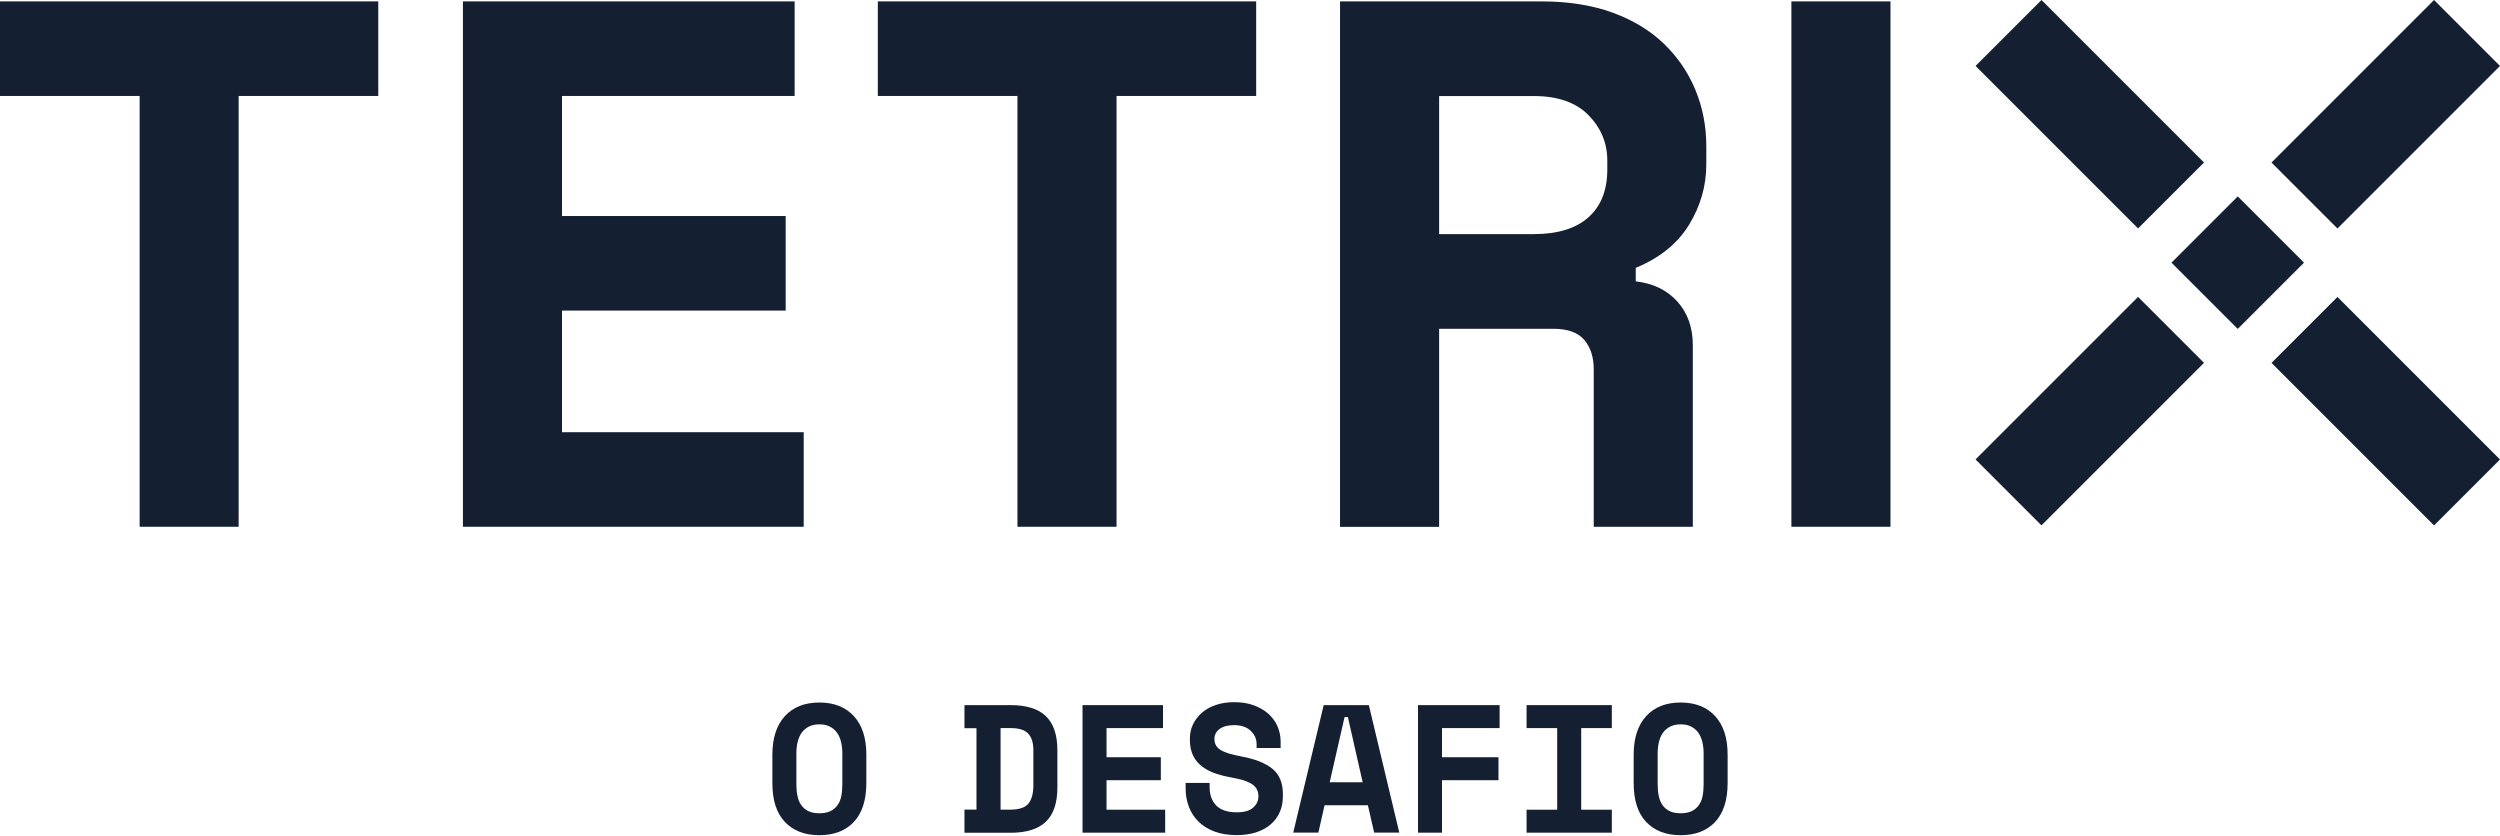
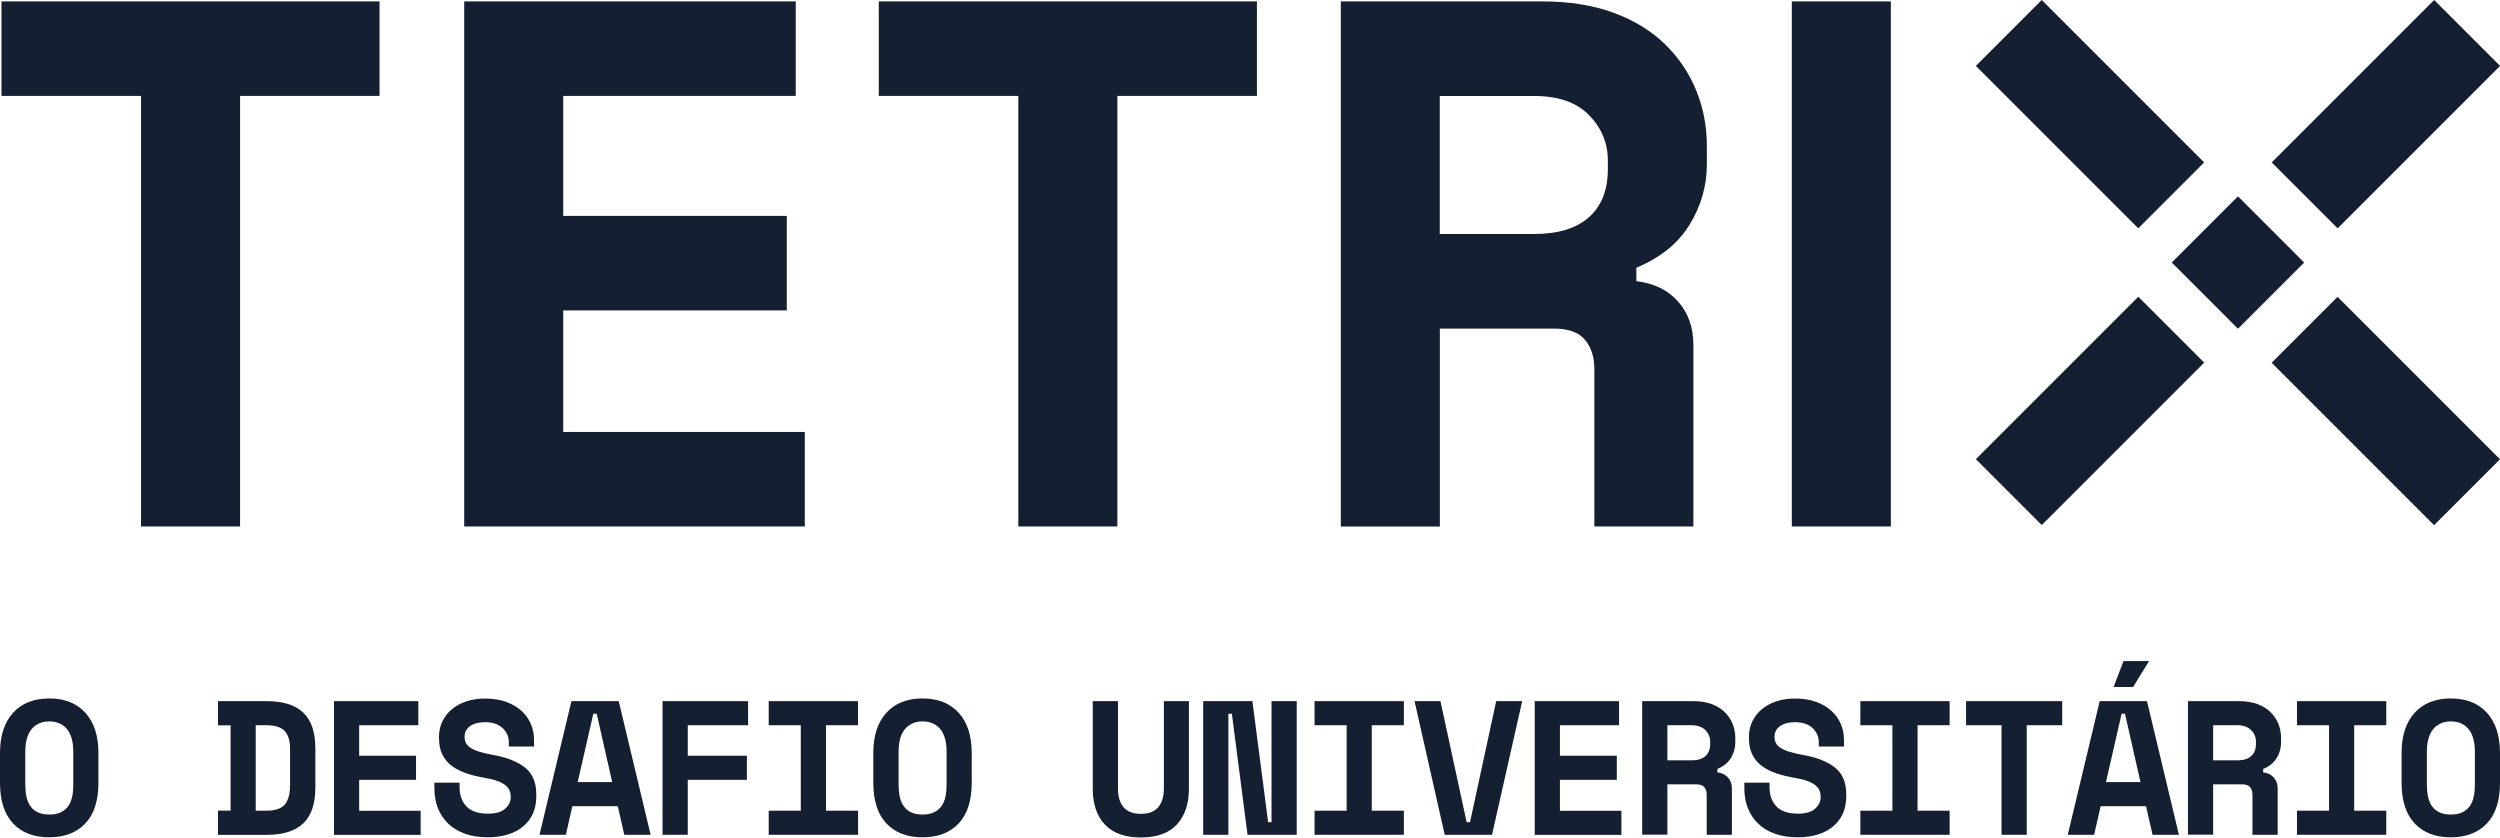
- <svg xmlns="http://www.w3.org/2000/svg" version="1.1" id="Layer_1" x="0px" y="0px" viewBox="0 0 287.36 95.99" style="enable-background:new 0 0 287.36 95.99;" xml:space="preserve">
+ <svg xmlns="http://www.w3.org/2000/svg" version="1.1" id="Layer_1" x="0px" y="0px" viewBox="0 0 287.53 96.32" style="enable-background:new 0 0 287.53 96.32;" xml:space="preserve">
  <style type="text/css">
	.st0{fill:#142032;}
</style>
  <g>
-     <path class="st0" d="M0,0.16h43.48v10.87H27.43v49.52H16.05V11.03H0V0.16z" />
-     <path class="st0" d="M53.21,0.16h38.13v10.87H64.6v13.8h25.71v10.87H64.6v13.98h27.78v10.87H53.21V0.16z" />
-     <path class="st0" d="M100.91,0.16h43.48v10.87h-16.05v49.52h-11.39V11.03h-16.05V0.16z" />
-     <path class="st0" d="M194.58,60.55h-11.39V42.44c0-1.38-0.36-2.5-1.08-3.36c-0.72-0.86-1.91-1.29-3.58-1.29h-13.11v22.77h-11.39   V0.16h23.12c3.11,0,5.84,0.43,8.2,1.29c2.36,0.86,4.33,2.06,5.91,3.58c1.58,1.53,2.79,3.3,3.62,5.31c0.83,2.01,1.25,4.17,1.25,6.47   v2.07c0,2.47-0.66,4.79-1.98,6.95c-1.32,2.16-3.36,3.81-6.13,4.96v1.55c2.01,0.23,3.61,1.01,4.79,2.33c1.18,1.32,1.77,2.99,1.77,5   V60.55z M165.42,26.91h10.87c2.76,0,4.86-0.65,6.3-1.94c1.44-1.29,2.16-3.12,2.16-5.48v-1.03c0-2.01-0.72-3.75-2.16-5.22   c-1.44-1.47-3.54-2.2-6.3-2.2h-10.87V26.91z" />
-     <path class="st0" d="M217.3,0.16v60.39h-11.39V0.16H217.3z" />
-     <rect x="251.83" y="24.81" transform="matrix(0.7071 0.7071 -0.7071 0.7071 96.6893 -173.037)" class="st0" width="10.77" height="10.77" />
    <g>
-       <rect x="234.85" y="-0.08" transform="matrix(0.7071 -0.7071 0.7071 0.7071 61.0714 173.6977)" class="st0" width="10.72" height="26.42" />
-       <rect x="261.02" y="7.77" transform="matrix(0.7071 -0.7071 0.7071 0.7071 71.0357 197.7556)" class="st0" width="26.42" height="10.72" />
-       <rect x="268.87" y="34.05" transform="matrix(0.7071 -0.7071 0.7071 0.7071 46.9018 207.7546)" class="st0" width="10.72" height="26.42" />
-       <rect x="227" y="41.9" transform="matrix(0.7071 -0.7071 0.7071 0.7071 36.9348 183.6933)" class="st0" width="26.42" height="10.72" />
+       <path class="st0" d="M0.17,0.16h43.48v10.87H27.61v49.52H16.22V11.03H0.17V0.16z" />
+       <path class="st0" d="M53.39,0.16h38.13v10.87H64.78v13.8h25.71V35.7H64.78v13.98h27.78v10.87H53.39V0.16z" />
+       <path class="st0" d="M101.08,0.16h43.48v10.87h-16.05v49.52h-11.39V11.03h-16.05V0.16H101.08z" />
+       <path class="st0" d="M194.76,60.55h-11.39V42.44c0-1.38-0.36-2.5-1.08-3.36s-1.91-1.29-3.58-1.29H165.6v22.77h-11.39V0.16h23.12    c3.11,0,5.84,0.43,8.2,1.29s4.33,2.06,5.91,3.58c1.58,1.53,2.79,3.3,3.62,5.31s1.25,4.17,1.25,6.47v2.07    c0,2.47-0.66,4.79-1.98,6.95c-1.32,2.16-3.36,3.81-6.13,4.96v1.55c2.01,0.23,3.61,1.01,4.79,2.33c1.18,1.32,1.77,2.99,1.77,5    V60.55L194.76,60.55z M165.59,26.91h10.87c2.76,0,4.86-0.65,6.3-1.94c1.44-1.29,2.16-3.12,2.16-5.48v-1.03    c0-2.01-0.72-3.75-2.16-5.22s-3.54-2.2-6.3-2.2h-10.87V26.91z" />
+       <path class="st0" d="M217.47,0.16v60.39h-11.39V0.16H217.47z" />
+       <rect x="252.01" y="24.81" transform="matrix(0.7071 -0.7071 0.7071 0.7071 54.0371 190.8479)" class="st0" width="10.77" height="10.77" />
+       <g>
+         <rect x="235.02" y="-0.08" transform="matrix(0.7071 -0.7071 0.7071 0.7071 61.1193 173.8181)" class="st0" width="10.72" height="26.42" />
+         <rect x="261.2" y="7.77" transform="matrix(0.7071 -0.7071 0.7071 0.7071 71.0895 197.8815)" class="st0" width="26.42" height="10.72" />
+         <rect x="269.04" y="34.06" transform="matrix(0.7071 -0.7071 0.7071 0.7071 46.9453 207.8748)" class="st0" width="10.72" height="26.42" />
+         <rect x="227.17" y="41.9" transform="matrix(0.7071 -0.7071 0.7071 0.7071 36.9876 183.8134)" class="st0" width="26.42" height="10.72" />
+       </g>
+     </g>
+     <g>
+       <path class="st0" d="M0,86.61c0-1.99,0.5-3.53,1.5-4.63s2.39-1.65,4.16-1.65s3.16,0.55,4.16,1.65s1.5,2.64,1.5,4.63v3.42    c0,2.05-0.5,3.61-1.5,4.67s-2.39,1.6-4.16,1.6S2.5,95.77,1.5,94.7S0,92.09,0,90.04V86.61z M5.66,93.68c0.53,0,0.97-0.08,1.32-0.25    s0.64-0.41,0.86-0.71c0.22-0.31,0.37-0.67,0.46-1.1c0.09-0.42,0.13-0.89,0.13-1.4v-3.78c0-0.48-0.05-0.94-0.15-1.36    c-0.1-0.43-0.26-0.79-0.48-1.1s-0.5-0.55-0.86-0.73c-0.35-0.18-0.78-0.28-1.27-0.28s-0.92,0.09-1.27,0.28    c-0.35,0.18-0.64,0.43-0.86,0.73c-0.22,0.31-0.38,0.67-0.48,1.1c-0.1,0.42-0.15,0.88-0.15,1.36v3.78c0,0.51,0.04,0.98,0.13,1.4    c0.09,0.43,0.24,0.79,0.46,1.1s0.5,0.54,0.86,0.71C4.7,93.6,5.14,93.68,5.66,93.68z" />
+       <path class="st0" d="M25.07,80.64h5.58c1.9,0,3.31,0.44,4.24,1.33s1.38,2.26,1.38,4.12v4.48c0,1.86-0.46,3.23-1.38,4.12    c-0.92,0.88-2.33,1.33-4.24,1.33h-5.58v-2.79h1.45v-9.81h-1.45V80.64z M30.64,93.24c1.01,0,1.72-0.24,2.12-0.71    c0.4-0.48,0.6-1.22,0.6-2.23v-4.21c0-0.88-0.2-1.54-0.6-2c-0.4-0.45-1.11-0.68-2.12-0.68h-1.23v9.83H30.64z" />
+       <path class="st0" d="M38.41,80.64h9.7v2.77h-6.8v3.51h6.54v2.77h-6.54v3.56h7.07v2.77h-9.97V80.64z" />
+       <path class="st0" d="M58.52,85.34c0-0.61-0.24-1.15-0.71-1.6c-0.48-0.45-1.15-0.68-2.01-0.68c-0.73,0-1.31,0.15-1.73,0.45    c-0.42,0.3-0.64,0.71-0.64,1.22c0,0.26,0.05,0.5,0.15,0.71c0.1,0.21,0.28,0.4,0.54,0.57c0.26,0.17,0.59,0.32,1.01,0.45    s0.95,0.26,1.59,0.37c1.61,0.29,2.84,0.78,3.69,1.47s1.27,1.7,1.27,3.05v0.26c0,0.72-0.13,1.36-0.38,1.94    c-0.26,0.58-0.63,1.07-1.11,1.48s-1.07,0.73-1.76,0.94c-0.69,0.22-1.46,0.33-2.33,0.33c-1.01,0-1.9-0.14-2.67-0.43    c-0.77-0.28-1.41-0.68-1.92-1.18c-0.51-0.51-0.9-1.1-1.16-1.78s-0.39-1.42-0.39-2.23v-0.66h2.9v0.53c0,0.92,0.27,1.66,0.8,2.21    c0.53,0.55,1.36,0.82,2.49,0.82c0.88,0,1.53-0.19,1.95-0.57c0.42-0.38,0.64-0.83,0.64-1.36c0-0.25-0.04-0.49-0.13-0.71    c-0.09-0.23-0.24-0.43-0.46-0.61c-0.22-0.18-0.52-0.35-0.9-0.49c-0.38-0.15-0.86-0.27-1.45-0.37c-0.78-0.13-1.49-0.3-2.13-0.52    c-0.64-0.21-1.2-0.49-1.68-0.84s-0.84-0.79-1.11-1.32s-0.39-1.17-0.39-1.93v-0.13c0-0.63,0.13-1.21,0.38-1.75    c0.26-0.53,0.61-1,1.08-1.39c0.46-0.39,1.02-0.7,1.67-0.92c0.65-0.22,1.38-0.33,2.18-0.33c0.91,0,1.71,0.13,2.41,0.38    c0.7,0.26,1.29,0.6,1.77,1.04s0.83,0.94,1.08,1.51c0.24,0.57,0.36,1.17,0.36,1.8v0.79h-2.9L58.52,85.34L58.52,85.34z" />
+       <path class="st0" d="M71.05,92.72h-5.22l-0.75,3.29h-3.03l3.67-15.37h5.44l3.67,15.37H71.8L71.05,92.72z M66.44,89.95h3.97    l-1.78-7.86h-0.39L66.44,89.95z" />
+       <path class="st0" d="M76.21,80.64h9.83v2.77H79.1v3.51h6.8v2.77h-6.8v6.32h-2.9V80.64H76.21z" />
+       <path class="st0" d="M88.41,80.64h10.27v2.77H95v9.83h3.69v2.77H88.41v-2.77h3.69v-9.83h-3.69V80.64z" />
+       <path class="st0" d="M100.44,86.61c0-1.99,0.5-3.53,1.5-4.63s2.39-1.65,4.16-1.65s3.16,0.55,4.16,1.65s1.5,2.64,1.5,4.63v3.42    c0,2.05-0.5,3.61-1.5,4.67c-1,1.07-2.39,1.6-4.16,1.6s-3.16-0.53-4.16-1.6s-1.5-2.63-1.5-4.67V86.61z M106.1,93.68    c0.53,0,0.97-0.08,1.32-0.25s0.64-0.41,0.86-0.71c0.22-0.31,0.37-0.67,0.46-1.1c0.09-0.42,0.13-0.89,0.13-1.4v-3.78    c0-0.48-0.05-0.94-0.15-1.36c-0.1-0.43-0.26-0.79-0.48-1.1s-0.5-0.55-0.86-0.73c-0.35-0.18-0.78-0.28-1.27-0.28    s-0.92,0.09-1.27,0.28c-0.35,0.18-0.64,0.43-0.86,0.73c-0.22,0.31-0.38,0.67-0.48,1.1c-0.1,0.42-0.15,0.88-0.15,1.36v3.78    c0,0.51,0.04,0.98,0.13,1.4c0.09,0.43,0.24,0.79,0.46,1.1s0.5,0.54,0.86,0.71C105.14,93.6,105.58,93.68,106.1,93.68z" />
+       <path class="st0" d="M136.74,80.64V90.7c0,1.76-0.46,3.13-1.39,4.13s-2.31,1.49-4.14,1.49s-3.21-0.5-4.14-1.49    c-0.93-0.99-1.39-2.37-1.39-4.13V80.64h2.9V90.7c0,0.91,0.21,1.62,0.64,2.13c0.42,0.51,1.09,0.77,2,0.77s1.57-0.26,2-0.77    c0.42-0.51,0.64-1.22,0.64-2.13V80.64H136.74z" />
+       <path class="st0" d="M145.85,94.56h0.39V80.64h2.9v15.37h-5.66l-1.8-13.92h-0.4v13.92h-2.9V80.64h5.66L145.85,94.56z" />
+       <path class="st0" d="M151.19,80.64h10.27v2.77h-3.69v9.83h3.69v2.77h-10.27v-2.77h3.69v-9.83h-3.69V80.64z" />
+       <path class="st0" d="M162.69,80.64h2.98l3.01,13.92h0.39l3.01-13.92h2.99l-3.47,15.37h-5.44L162.69,80.64z" />
+       <path class="st0" d="M176.51,80.64h9.7v2.77h-6.8v3.51h6.54v2.77h-6.54v3.56h7.07v2.77h-9.97V80.64z" />
+       <path class="st0" d="M199.19,96.01h-2.9V91.4c0-0.35-0.09-0.64-0.27-0.86c-0.18-0.22-0.49-0.33-0.91-0.33h-3.34V96h-2.9V80.64    h5.88c0.79,0,1.49,0.11,2.09,0.33c0.6,0.22,1.1,0.52,1.5,0.91c0.4,0.39,0.71,0.84,0.92,1.35c0.21,0.51,0.32,1.06,0.32,1.65v0.53    c0,0.63-0.17,1.22-0.5,1.77c-0.34,0.55-0.86,0.97-1.56,1.26v0.39c0.51,0.06,0.92,0.26,1.22,0.59c0.3,0.34,0.45,0.76,0.45,1.27    L199.19,96.01L199.19,96.01z M191.77,87.45h2.77c0.7,0,1.24-0.16,1.6-0.49c0.37-0.33,0.55-0.79,0.55-1.39V85.3    c0-0.51-0.18-0.95-0.55-1.33c-0.37-0.37-0.9-0.56-1.6-0.56h-2.77V87.45z" />
+       <path class="st0" d="M209.18,85.34c0-0.61-0.24-1.15-0.71-1.6c-0.48-0.45-1.15-0.68-2.01-0.68c-0.73,0-1.31,0.15-1.73,0.45    s-0.64,0.71-0.64,1.22c0,0.26,0.05,0.5,0.15,0.71c0.1,0.21,0.28,0.4,0.54,0.57s0.59,0.32,1.01,0.45s0.95,0.26,1.59,0.37    c1.61,0.29,2.84,0.78,3.69,1.47s1.27,1.7,1.27,3.05v0.26c0,0.72-0.13,1.36-0.38,1.94c-0.26,0.58-0.63,1.07-1.11,1.48    s-1.07,0.73-1.76,0.94c-0.69,0.22-1.46,0.33-2.33,0.33c-1.01,0-1.9-0.14-2.67-0.43c-0.77-0.28-1.41-0.68-1.92-1.18    c-0.51-0.51-0.9-1.1-1.16-1.78c-0.26-0.68-0.39-1.42-0.39-2.23v-0.66h2.9v0.53c0,0.92,0.27,1.66,0.8,2.21    c0.53,0.55,1.36,0.82,2.49,0.82c0.88,0,1.53-0.19,1.95-0.57s0.64-0.83,0.64-1.36c0-0.25-0.04-0.49-0.13-0.71    c-0.09-0.23-0.24-0.43-0.46-0.61s-0.52-0.35-0.9-0.49c-0.38-0.15-0.86-0.27-1.45-0.37c-0.78-0.13-1.49-0.3-2.13-0.52    c-0.64-0.21-1.2-0.49-1.68-0.84s-0.84-0.79-1.11-1.32s-0.39-1.17-0.39-1.93v-0.13c0-0.63,0.13-1.21,0.38-1.75    c0.26-0.53,0.61-1,1.08-1.39c0.46-0.39,1.02-0.7,1.67-0.92s1.38-0.33,2.18-0.33c0.91,0,1.71,0.13,2.41,0.38    c0.7,0.26,1.29,0.6,1.77,1.04c0.48,0.44,0.83,0.94,1.08,1.51c0.24,0.57,0.36,1.17,0.36,1.8v0.79h-2.9V85.34z" />
+       <path class="st0" d="M213.96,80.64h10.27v2.77h-3.69v9.83h3.69v2.77h-10.27v-2.77h3.69v-9.83h-3.69V80.64z" />
+       <path class="st0" d="M226.12,80.64h11.06v2.77h-4.08v12.6h-2.9v-12.6h-4.08V80.64z" />
+       <path class="st0" d="M246.82,92.72h-5.22l-0.75,3.29h-3.03l3.67-15.37h5.44l3.67,15.37h-3.03L246.82,92.72z M242.21,89.95h3.97    l-1.78-7.86h-0.39L242.21,89.95z M244.23,76.03h2.94l-1.84,2.98h-2.24L244.23,76.03z" />
+       <path class="st0" d="M261.96,96.01h-2.9V91.4c0-0.35-0.09-0.64-0.27-0.86s-0.49-0.33-0.91-0.33h-3.34V96h-2.9V80.64h5.88    c0.79,0,1.49,0.11,2.09,0.33s1.1,0.52,1.5,0.91c0.4,0.39,0.71,0.84,0.92,1.35c0.21,0.51,0.32,1.06,0.32,1.65v0.53    c0,0.63-0.17,1.22-0.5,1.77c-0.34,0.55-0.86,0.97-1.56,1.26v0.39c0.51,0.06,0.92,0.26,1.22,0.59c0.3,0.34,0.45,0.76,0.45,1.27    L261.96,96.01L261.96,96.01z M254.54,87.45h2.77c0.7,0,1.24-0.16,1.6-0.49c0.37-0.33,0.55-0.79,0.55-1.39V85.3    c0-0.51-0.18-0.95-0.55-1.33c-0.37-0.37-0.9-0.56-1.6-0.56h-2.77V87.45z" />
+       <path class="st0" d="M264.18,80.64h10.27v2.77h-3.69v9.83h3.69v2.77h-10.27v-2.77h3.69v-9.83h-3.69V80.64z" />
+       <path class="st0" d="M276.21,86.61c0-1.99,0.5-3.53,1.5-4.63s2.39-1.65,4.16-1.65s3.16,0.55,4.16,1.65s1.5,2.64,1.5,4.63v3.42    c0,2.05-0.5,3.61-1.5,4.67s-2.39,1.6-4.16,1.6s-3.16-0.53-4.16-1.6s-1.5-2.63-1.5-4.67V86.61z M281.87,93.68    c0.53,0,0.97-0.08,1.32-0.25s0.64-0.41,0.86-0.71c0.22-0.31,0.37-0.67,0.46-1.1c0.09-0.42,0.13-0.89,0.13-1.4v-3.78    c0-0.48-0.05-0.94-0.15-1.36c-0.1-0.43-0.26-0.79-0.48-1.1s-0.5-0.55-0.86-0.73c-0.35-0.18-0.78-0.28-1.27-0.28    s-0.92,0.09-1.27,0.28c-0.35,0.18-0.64,0.43-0.86,0.73c-0.22,0.31-0.38,0.67-0.48,1.1c-0.1,0.42-0.15,0.88-0.15,1.36v3.78    c0,0.51,0.04,0.98,0.13,1.4c0.09,0.43,0.24,0.79,0.46,1.1s0.5,0.54,0.86,0.71C280.91,93.6,281.34,93.68,281.87,93.68z" />
    </g>
  </g>
-   <g>
-     <path class="st0" d="M88.78,86.74c0-1.9,0.48-3.37,1.43-4.42c0.96-1.05,2.28-1.57,3.97-1.57c1.69,0,3.01,0.52,3.97,1.57   c0.96,1.05,1.43,2.52,1.43,4.42v3.27c0,1.95-0.48,3.44-1.43,4.46c-0.96,1.02-2.28,1.53-3.97,1.53c-1.69,0-3.01-0.51-3.97-1.53   c-0.96-1.02-1.43-2.5-1.43-4.46V86.74z M94.18,93.48c0.5,0,0.92-0.08,1.26-0.24c0.34-0.16,0.61-0.39,0.82-0.68   c0.21-0.29,0.36-0.64,0.44-1.05c0.08-0.4,0.12-0.85,0.12-1.34v-3.6c0-0.46-0.05-0.89-0.15-1.3c-0.1-0.41-0.25-0.75-0.46-1.05   c-0.21-0.29-0.48-0.53-0.82-0.7c-0.34-0.18-0.74-0.26-1.21-0.26c-0.47,0-0.88,0.09-1.21,0.26c-0.33,0.17-0.61,0.41-0.82,0.7   c-0.21,0.29-0.36,0.64-0.46,1.05c-0.1,0.4-0.15,0.84-0.15,1.3v3.6c0,0.49,0.04,0.94,0.13,1.34c0.08,0.41,0.23,0.75,0.44,1.05   c0.21,0.29,0.48,0.52,0.82,0.68C93.26,93.4,93.68,93.48,94.18,93.48z" />
-     <path class="st0" d="M110.86,81.05h5.32c1.81,0,3.16,0.42,4.04,1.27c0.88,0.85,1.32,2.15,1.32,3.93v4.27   c0,1.77-0.44,3.08-1.32,3.93c-0.88,0.84-2.23,1.27-4.04,1.27h-5.32v-2.66h1.38v-9.36h-1.38V81.05z M116.18,93.06   c0.96,0,1.64-0.23,2.02-0.68c0.38-0.45,0.58-1.16,0.58-2.12v-4.02c0-0.84-0.19-1.47-0.58-1.9c-0.38-0.43-1.06-0.65-2.02-0.65h-1.17   v9.38H116.18z" />
-     <path class="st0" d="M124.43,81.05h9.25v2.64h-6.49v3.35h6.24v2.64h-6.24v3.39h6.74v2.64h-9.5V81.05z" />
-     <path class="st0" d="M144.44,85.53c0-0.59-0.23-1.1-0.68-1.53s-1.09-0.65-1.91-0.65c-0.7,0-1.25,0.14-1.65,0.43   c-0.4,0.29-0.61,0.67-0.61,1.16c0,0.25,0.05,0.48,0.15,0.68c0.1,0.2,0.27,0.39,0.51,0.55c0.24,0.16,0.57,0.3,0.96,0.43   c0.4,0.12,0.9,0.24,1.52,0.36c1.53,0.28,2.71,0.75,3.52,1.4c0.81,0.66,1.21,1.63,1.21,2.91v0.25c0,0.68-0.12,1.3-0.37,1.85   c-0.24,0.55-0.6,1.02-1.06,1.41c-0.46,0.39-1.02,0.69-1.67,0.9c-0.66,0.21-1.4,0.31-2.22,0.31c-0.96,0-1.81-0.14-2.54-0.41   c-0.73-0.27-1.34-0.65-1.83-1.13c-0.49-0.48-0.86-1.05-1.11-1.7c-0.25-0.65-0.38-1.36-0.38-2.13v-0.63h2.76v0.5   c0,0.88,0.26,1.58,0.76,2.1c0.51,0.52,1.3,0.78,2.38,0.78c0.84,0,1.46-0.18,1.86-0.54c0.41-0.36,0.61-0.8,0.61-1.3   c0-0.24-0.04-0.46-0.13-0.68c-0.08-0.22-0.23-0.41-0.44-0.59c-0.21-0.18-0.5-0.33-0.86-0.47c-0.36-0.14-0.82-0.26-1.38-0.36   c-0.74-0.13-1.42-0.29-2.03-0.49c-0.62-0.2-1.15-0.47-1.6-0.81c-0.45-0.33-0.81-0.75-1.06-1.26c-0.25-0.5-0.38-1.12-0.38-1.84   v-0.13c0-0.6,0.12-1.16,0.37-1.66c0.25-0.51,0.59-0.95,1.03-1.33c0.44-0.38,0.97-0.67,1.59-0.88c0.62-0.21,1.32-0.32,2.08-0.32   c0.87,0,1.63,0.12,2.3,0.37c0.67,0.25,1.23,0.58,1.68,0.99c0.45,0.42,0.8,0.9,1.03,1.44c0.23,0.54,0.35,1.12,0.35,1.72v0.75h-2.76   V85.53z" />
-     <path class="st0" d="M157.23,92.56h-4.98l-0.71,3.14h-2.89l3.5-14.65h5.19l3.5,14.65h-2.89L157.23,92.56z M152.84,89.92h3.79   l-1.7-7.5h-0.38L152.84,89.92z" />
-     <path class="st0" d="M162.99,81.05h9.38v2.64h-6.62v3.35h6.49v2.64h-6.49v6.03h-2.76V81.05z" />
-     <path class="st0" d="M175.47,81.05h9.8v2.64h-3.52v9.38h3.52v2.64h-9.8v-2.64h3.52v-9.38h-3.52V81.05z" />
-     <path class="st0" d="M187.78,86.74c0-1.9,0.48-3.37,1.43-4.42c0.96-1.05,2.28-1.57,3.97-1.57s3.01,0.52,3.97,1.57   c0.96,1.05,1.43,2.52,1.43,4.42v3.27c0,1.95-0.48,3.44-1.43,4.46c-0.96,1.02-2.28,1.53-3.97,1.53s-3.01-0.51-3.97-1.53   c-0.96-1.02-1.43-2.5-1.43-4.46V86.74z M193.18,93.48c0.5,0,0.92-0.08,1.26-0.24c0.34-0.16,0.61-0.39,0.82-0.68   c0.21-0.29,0.36-0.64,0.44-1.05c0.08-0.4,0.12-0.85,0.12-1.34v-3.6c0-0.46-0.05-0.89-0.15-1.3c-0.1-0.41-0.25-0.75-0.46-1.05   c-0.21-0.29-0.48-0.53-0.82-0.7c-0.34-0.18-0.74-0.26-1.21-0.26c-0.47,0-0.88,0.09-1.21,0.26c-0.33,0.17-0.61,0.41-0.82,0.7   c-0.21,0.29-0.36,0.64-0.46,1.05c-0.1,0.4-0.15,0.84-0.15,1.3v3.6c0,0.49,0.04,0.94,0.13,1.34c0.08,0.41,0.23,0.75,0.44,1.05   c0.21,0.29,0.48,0.52,0.82,0.68C192.26,93.4,192.68,93.48,193.18,93.48z" />
-   </g>
</svg>
